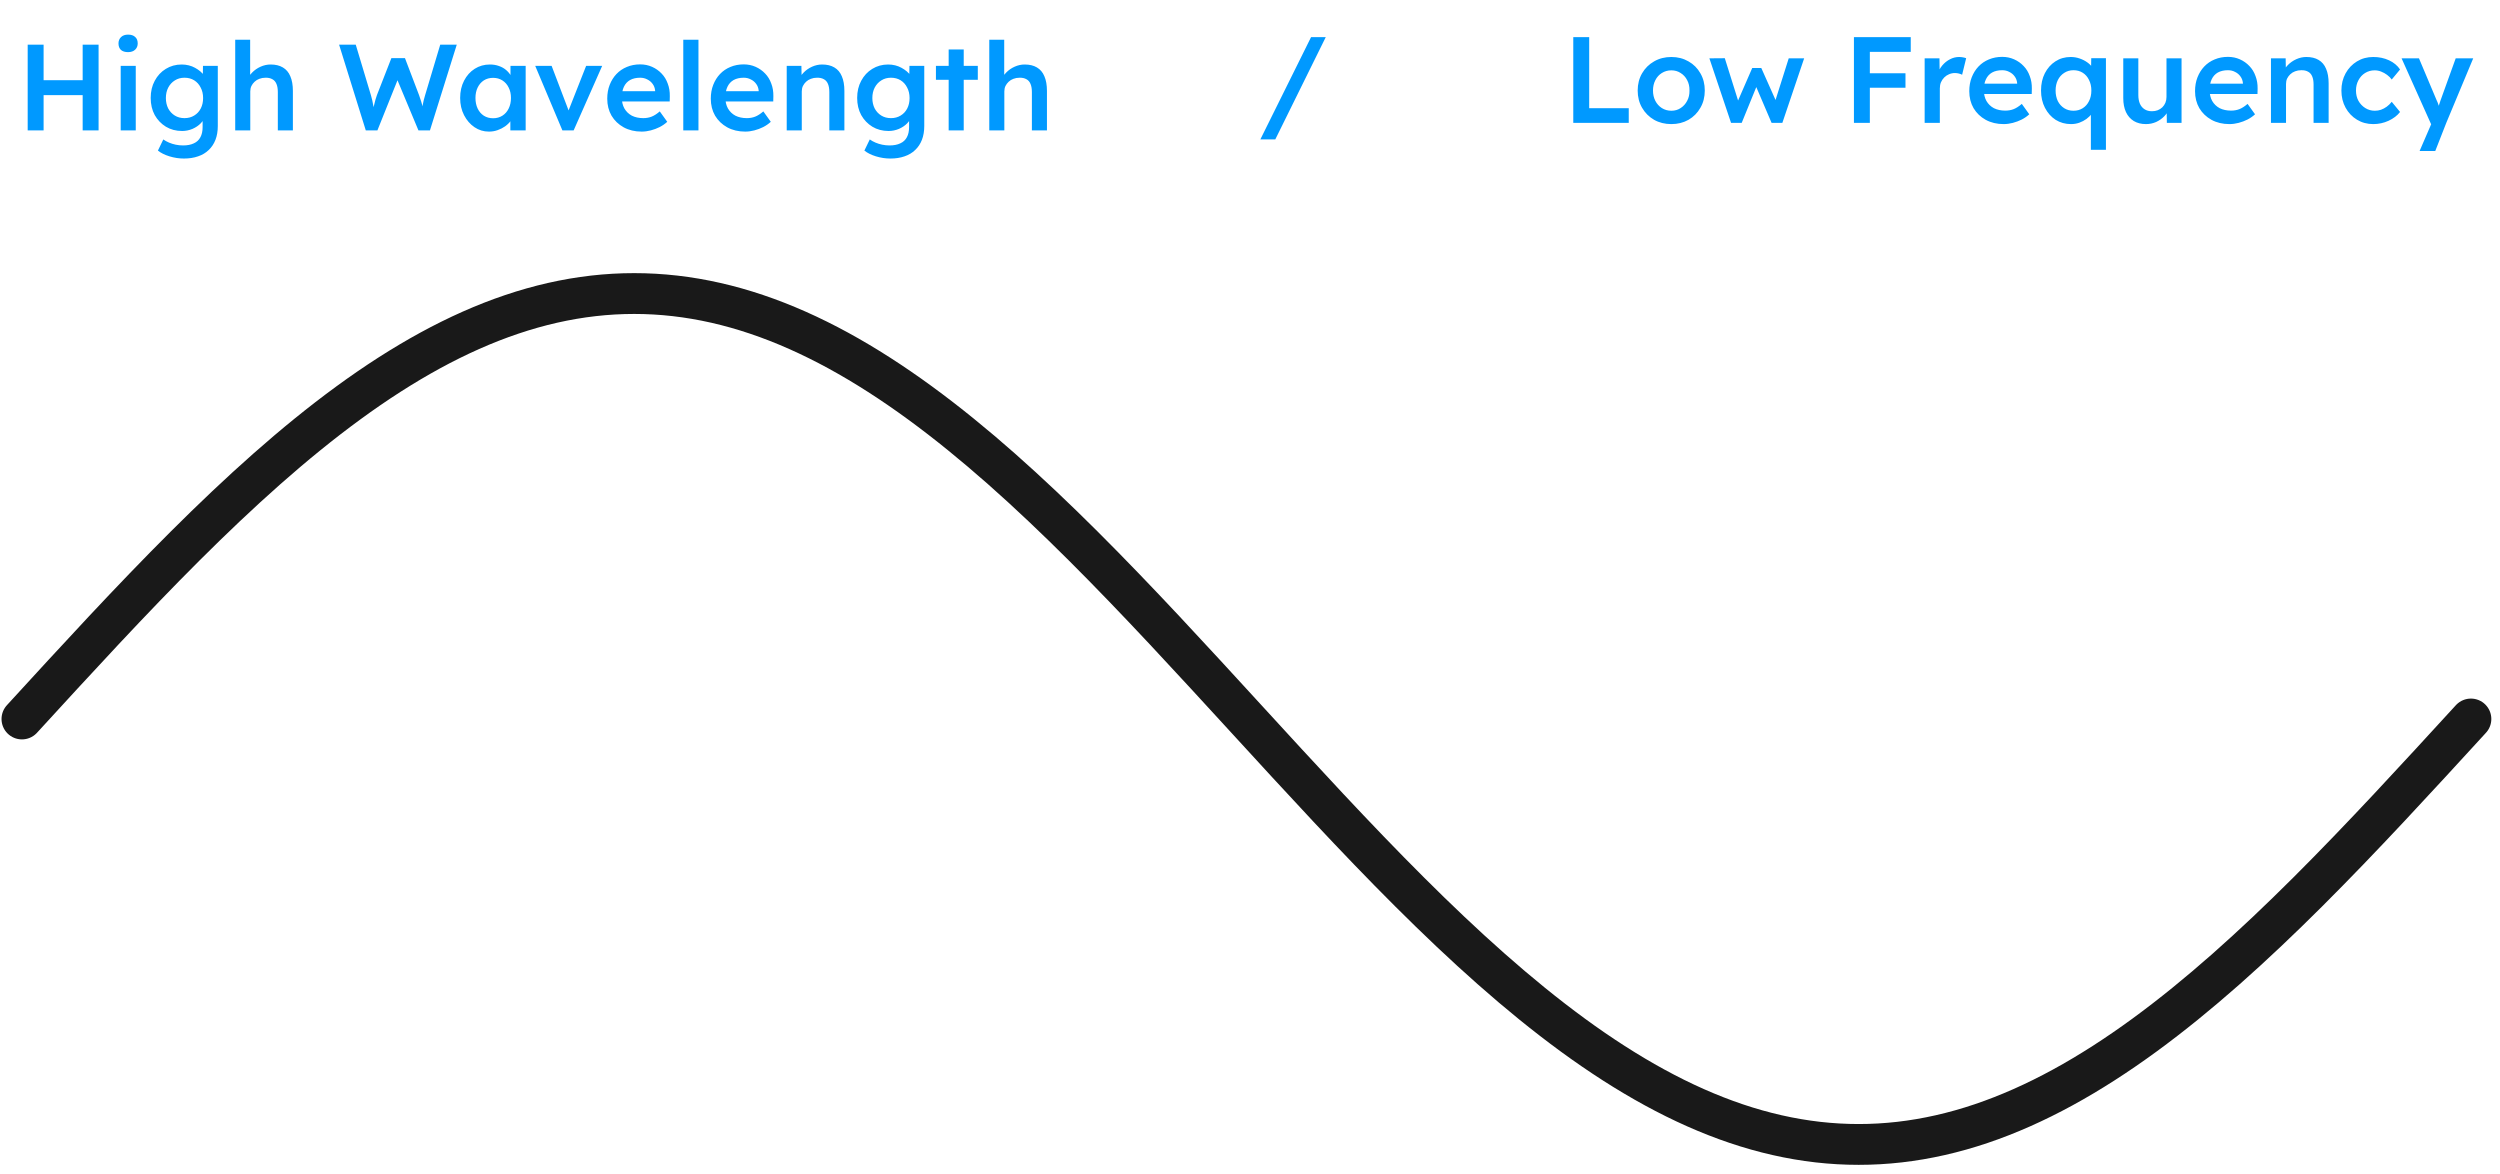
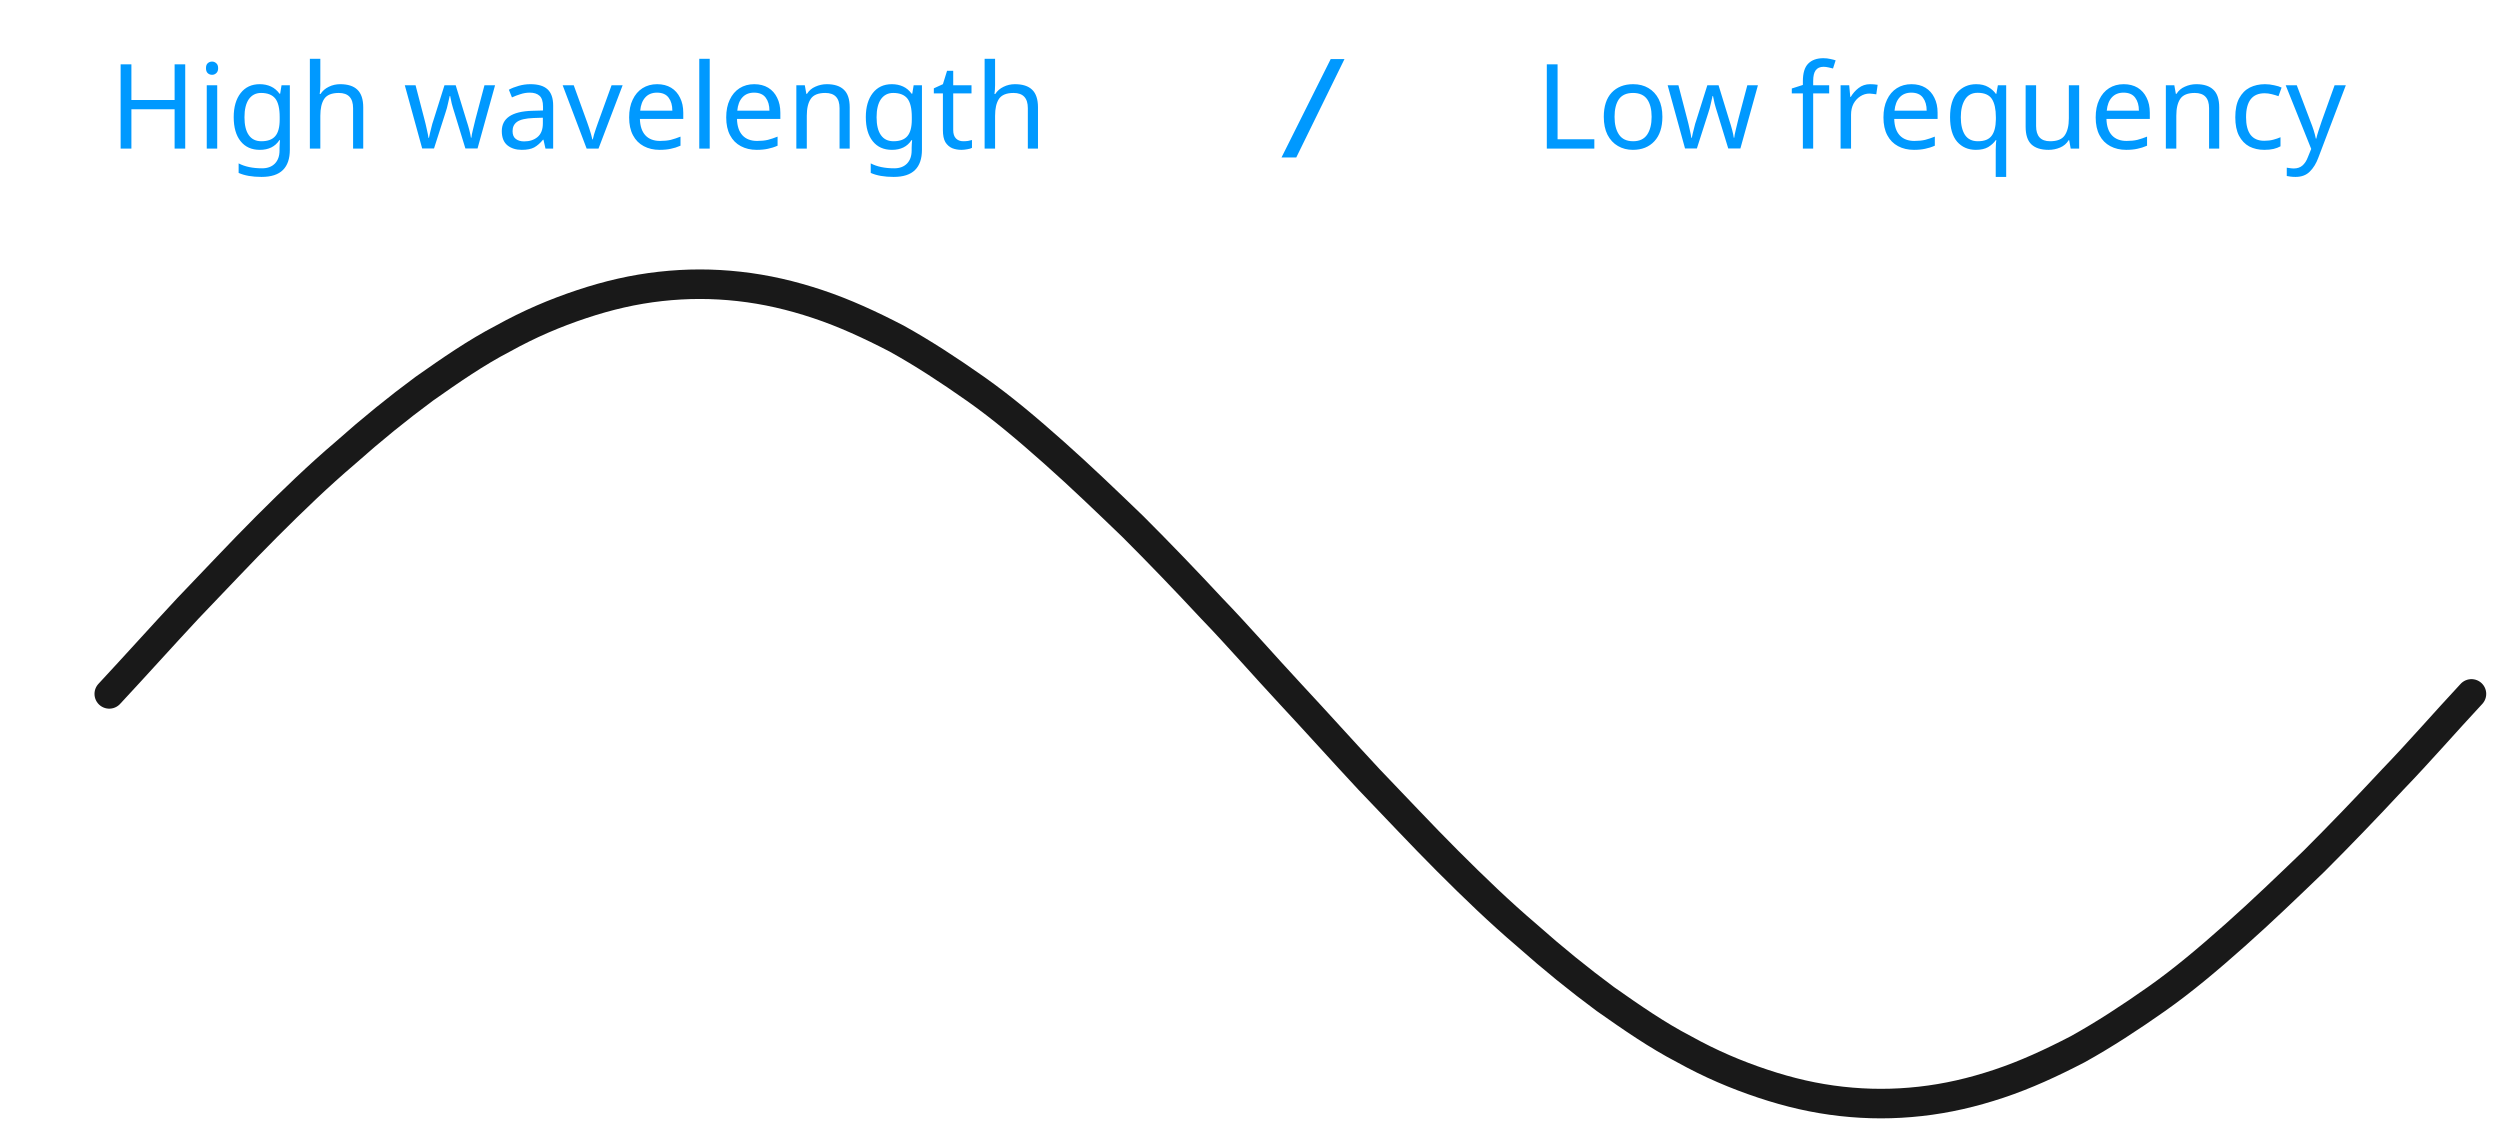
- <svg xmlns="http://www.w3.org/2000/svg" width="245" height="115" viewBox="0 0 245 115" fill="none">
-   <path d="M8.101 12.777V4.377H9.661V12.777H8.101ZM2.713 12.777V4.377H4.273V12.777H2.713ZM3.361 9.321V7.857H8.857V9.321H3.361ZM11.828 12.777V6.453H13.304V12.777H11.828ZM12.548 5.109C12.252 5.109 12.02 5.037 11.852 4.893C11.692 4.741 11.612 4.529 11.612 4.257C11.612 4.001 11.696 3.793 11.864 3.633C12.032 3.473 12.26 3.393 12.548 3.393C12.852 3.393 13.084 3.469 13.244 3.621C13.412 3.765 13.496 3.977 13.496 4.257C13.496 4.505 13.412 4.709 13.244 4.869C13.076 5.029 12.844 5.109 12.548 5.109ZM18.02 15.537C17.548 15.537 17.076 15.465 16.604 15.321C16.14 15.177 15.764 14.989 15.476 14.757L16.004 13.665C16.172 13.785 16.36 13.889 16.568 13.977C16.776 14.065 16.996 14.133 17.228 14.181C17.468 14.229 17.704 14.253 17.936 14.253C18.36 14.253 18.712 14.185 18.992 14.049C19.28 13.921 19.496 13.721 19.64 13.449C19.784 13.185 19.856 12.853 19.856 12.453V11.289L20.072 11.373C20.024 11.621 19.892 11.857 19.676 12.081C19.46 12.305 19.188 12.489 18.86 12.633C18.532 12.769 18.196 12.837 17.852 12.837C17.252 12.837 16.72 12.697 16.256 12.417C15.8 12.137 15.436 11.757 15.164 11.277C14.9 10.789 14.768 10.229 14.768 9.597C14.768 8.965 14.9 8.405 15.164 7.917C15.428 7.421 15.788 7.033 16.244 6.753C16.708 6.465 17.228 6.321 17.804 6.321C18.044 6.321 18.276 6.349 18.5 6.405C18.724 6.461 18.928 6.541 19.112 6.645C19.304 6.749 19.476 6.865 19.628 6.993C19.78 7.121 19.904 7.257 20 7.401C20.096 7.545 20.156 7.685 20.18 7.821L19.868 7.917L19.892 6.453H21.344V12.345C21.344 12.857 21.268 13.309 21.116 13.701C20.964 14.093 20.744 14.425 20.456 14.697C20.168 14.977 19.82 15.185 19.412 15.321C19.004 15.465 18.54 15.537 18.02 15.537ZM18.08 11.577C18.44 11.577 18.756 11.493 19.028 11.325C19.308 11.157 19.524 10.925 19.676 10.629C19.828 10.333 19.904 9.993 19.904 9.609C19.904 9.217 19.824 8.873 19.664 8.577C19.512 8.273 19.3 8.037 19.028 7.869C18.756 7.701 18.44 7.617 18.08 7.617C17.72 7.617 17.404 7.705 17.132 7.881C16.86 8.049 16.644 8.285 16.484 8.589C16.332 8.885 16.256 9.225 16.256 9.609C16.256 9.985 16.332 10.325 16.484 10.629C16.644 10.925 16.86 11.157 17.132 11.325C17.404 11.493 17.72 11.577 18.08 11.577ZM23.051 12.777V3.897H24.515V7.749L24.239 7.893C24.319 7.605 24.475 7.345 24.707 7.113C24.939 6.873 25.215 6.681 25.535 6.537C25.855 6.393 26.183 6.321 26.519 6.321C26.999 6.321 27.399 6.417 27.719 6.609C28.047 6.801 28.291 7.089 28.451 7.473C28.619 7.857 28.703 8.337 28.703 8.913V12.777H27.227V9.021C27.227 8.701 27.183 8.437 27.095 8.229C27.007 8.013 26.871 7.857 26.687 7.761C26.503 7.657 26.279 7.609 26.015 7.617C25.799 7.617 25.599 7.653 25.415 7.725C25.239 7.789 25.083 7.885 24.947 8.013C24.819 8.133 24.715 8.273 24.635 8.433C24.563 8.593 24.527 8.769 24.527 8.961V12.777H23.795C23.651 12.777 23.515 12.777 23.387 12.777C23.267 12.777 23.155 12.777 23.051 12.777ZM35.847 12.777L33.231 4.377H34.863L36.351 9.333C36.399 9.485 36.443 9.653 36.483 9.837C36.523 10.021 36.559 10.205 36.591 10.389C36.623 10.565 36.651 10.729 36.675 10.881C36.699 11.033 36.723 11.161 36.747 11.265L36.423 11.253C36.519 10.877 36.595 10.573 36.651 10.341C36.707 10.109 36.755 9.917 36.795 9.765C36.843 9.605 36.891 9.457 36.939 9.321L38.355 5.697H39.687L41.067 9.321C41.147 9.545 41.219 9.761 41.283 9.969C41.347 10.169 41.399 10.369 41.439 10.569C41.487 10.761 41.531 10.961 41.571 11.169L41.283 11.229C41.315 11.037 41.339 10.881 41.355 10.761C41.371 10.641 41.387 10.533 41.403 10.437C41.419 10.341 41.435 10.249 41.451 10.161C41.467 10.065 41.491 9.953 41.523 9.825C41.563 9.689 41.611 9.517 41.667 9.309L43.143 4.377H44.763L42.135 12.777H41.007L38.871 7.665L39.015 7.713L36.987 12.777H35.847ZM47.915 12.897C47.395 12.897 46.923 12.753 46.499 12.465C46.075 12.177 45.735 11.785 45.479 11.289C45.223 10.793 45.095 10.229 45.095 9.597C45.095 8.965 45.223 8.401 45.479 7.905C45.735 7.409 46.083 7.021 46.523 6.741C46.963 6.461 47.459 6.321 48.011 6.321C48.331 6.321 48.623 6.369 48.887 6.465C49.151 6.553 49.383 6.681 49.583 6.849C49.783 7.017 49.947 7.209 50.075 7.425C50.211 7.641 50.303 7.873 50.351 8.121L50.027 8.037V6.453H51.515V12.777H50.015V11.265L50.363 11.205C50.307 11.421 50.203 11.633 50.051 11.841C49.907 12.041 49.723 12.221 49.499 12.381C49.283 12.533 49.039 12.657 48.767 12.753C48.503 12.849 48.219 12.897 47.915 12.897ZM48.323 11.589C48.667 11.589 48.971 11.505 49.235 11.337C49.499 11.169 49.703 10.937 49.847 10.641C49.999 10.337 50.075 9.989 50.075 9.597C50.075 9.213 49.999 8.873 49.847 8.577C49.703 8.281 49.499 8.049 49.235 7.881C48.971 7.713 48.667 7.629 48.323 7.629C47.979 7.629 47.675 7.713 47.411 7.881C47.155 8.049 46.955 8.281 46.811 8.577C46.667 8.873 46.595 9.213 46.595 9.597C46.595 9.989 46.667 10.337 46.811 10.641C46.955 10.937 47.155 11.169 47.411 11.337C47.675 11.505 47.979 11.589 48.323 11.589ZM55.114 12.777L52.45 6.453H54.058L55.858 11.181L55.546 11.265L57.442 6.453H59.014L56.218 12.777H55.114ZM62.882 12.897C62.218 12.897 61.63 12.757 61.118 12.477C60.614 12.197 60.218 11.817 59.93 11.337C59.65 10.849 59.51 10.293 59.51 9.669C59.51 9.173 59.59 8.721 59.75 8.313C59.91 7.905 60.13 7.553 60.41 7.257C60.698 6.953 61.038 6.721 61.43 6.561C61.83 6.393 62.266 6.309 62.738 6.309C63.154 6.309 63.542 6.389 63.902 6.549C64.262 6.709 64.574 6.929 64.838 7.209C65.102 7.481 65.302 7.809 65.438 8.193C65.582 8.569 65.65 8.981 65.642 9.429L65.63 9.945H60.506L60.23 8.937H64.394L64.202 9.141V8.877C64.178 8.629 64.098 8.413 63.962 8.229C63.826 8.037 63.65 7.889 63.434 7.785C63.226 7.673 62.994 7.617 62.738 7.617C62.346 7.617 62.014 7.693 61.742 7.845C61.478 7.997 61.278 8.217 61.142 8.505C61.006 8.785 60.938 9.137 60.938 9.561C60.938 9.969 61.022 10.325 61.19 10.629C61.366 10.933 61.61 11.169 61.922 11.337C62.242 11.497 62.614 11.577 63.038 11.577C63.334 11.577 63.606 11.529 63.854 11.433C64.102 11.337 64.37 11.165 64.658 10.917L65.39 11.937C65.174 12.137 64.926 12.309 64.646 12.453C64.374 12.589 64.086 12.697 63.782 12.777C63.478 12.857 63.178 12.897 62.882 12.897ZM66.961 12.777V3.897H68.449V12.777H66.961ZM73.03 12.897C72.366 12.897 71.778 12.757 71.266 12.477C70.762 12.197 70.366 11.817 70.078 11.337C69.798 10.849 69.658 10.293 69.658 9.669C69.658 9.173 69.738 8.721 69.898 8.313C70.058 7.905 70.278 7.553 70.558 7.257C70.846 6.953 71.186 6.721 71.578 6.561C71.978 6.393 72.414 6.309 72.886 6.309C73.302 6.309 73.69 6.389 74.05 6.549C74.41 6.709 74.722 6.929 74.986 7.209C75.25 7.481 75.45 7.809 75.586 8.193C75.73 8.569 75.798 8.981 75.79 9.429L75.778 9.945H70.654L70.378 8.937H74.542L74.35 9.141V8.877C74.326 8.629 74.246 8.413 74.11 8.229C73.974 8.037 73.798 7.889 73.582 7.785C73.374 7.673 73.142 7.617 72.886 7.617C72.494 7.617 72.162 7.693 71.89 7.845C71.626 7.997 71.426 8.217 71.29 8.505C71.154 8.785 71.086 9.137 71.086 9.561C71.086 9.969 71.17 10.325 71.338 10.629C71.514 10.933 71.758 11.169 72.07 11.337C72.39 11.497 72.762 11.577 73.186 11.577C73.482 11.577 73.754 11.529 74.002 11.433C74.25 11.337 74.518 11.165 74.806 10.917L75.538 11.937C75.322 12.137 75.074 12.309 74.794 12.453C74.522 12.589 74.234 12.697 73.93 12.777C73.626 12.857 73.326 12.897 73.03 12.897ZM77.098 12.777V6.453H78.538L78.562 7.749L78.286 7.893C78.366 7.605 78.522 7.345 78.754 7.113C78.986 6.873 79.262 6.681 79.582 6.537C79.902 6.393 80.23 6.321 80.566 6.321C81.046 6.321 81.446 6.417 81.766 6.609C82.094 6.801 82.338 7.089 82.498 7.473C82.666 7.857 82.75 8.337 82.75 8.913V12.777H81.274V9.021C81.274 8.701 81.23 8.437 81.142 8.229C81.054 8.013 80.918 7.857 80.734 7.761C80.55 7.657 80.326 7.609 80.062 7.617C79.846 7.617 79.646 7.653 79.462 7.725C79.286 7.789 79.13 7.885 78.994 8.013C78.866 8.133 78.762 8.273 78.682 8.433C78.61 8.593 78.574 8.769 78.574 8.961V12.777H77.842C77.698 12.777 77.562 12.777 77.434 12.777C77.314 12.777 77.202 12.777 77.098 12.777ZM87.254 15.537C86.782 15.537 86.31 15.465 85.838 15.321C85.374 15.177 84.998 14.989 84.71 14.757L85.238 13.665C85.406 13.785 85.594 13.889 85.802 13.977C86.01 14.065 86.23 14.133 86.462 14.181C86.702 14.229 86.938 14.253 87.17 14.253C87.594 14.253 87.946 14.185 88.226 14.049C88.514 13.921 88.73 13.721 88.874 13.449C89.018 13.185 89.09 12.853 89.09 12.453V11.289L89.306 11.373C89.258 11.621 89.126 11.857 88.91 12.081C88.694 12.305 88.422 12.489 88.094 12.633C87.766 12.769 87.43 12.837 87.086 12.837C86.486 12.837 85.954 12.697 85.49 12.417C85.034 12.137 84.67 11.757 84.398 11.277C84.134 10.789 84.002 10.229 84.002 9.597C84.002 8.965 84.134 8.405 84.398 7.917C84.662 7.421 85.022 7.033 85.478 6.753C85.942 6.465 86.462 6.321 87.038 6.321C87.278 6.321 87.51 6.349 87.734 6.405C87.958 6.461 88.162 6.541 88.346 6.645C88.538 6.749 88.71 6.865 88.862 6.993C89.014 7.121 89.138 7.257 89.234 7.401C89.33 7.545 89.39 7.685 89.414 7.821L89.102 7.917L89.126 6.453H90.578V12.345C90.578 12.857 90.502 13.309 90.35 13.701C90.198 14.093 89.978 14.425 89.69 14.697C89.402 14.977 89.054 15.185 88.646 15.321C88.238 15.465 87.774 15.537 87.254 15.537ZM87.314 11.577C87.674 11.577 87.99 11.493 88.262 11.325C88.542 11.157 88.758 10.925 88.91 10.629C89.062 10.333 89.138 9.993 89.138 9.609C89.138 9.217 89.058 8.873 88.898 8.577C88.746 8.273 88.534 8.037 88.262 7.869C87.99 7.701 87.674 7.617 87.314 7.617C86.954 7.617 86.638 7.705 86.366 7.881C86.094 8.049 85.878 8.285 85.718 8.589C85.566 8.885 85.49 9.225 85.49 9.609C85.49 9.985 85.566 10.325 85.718 10.629C85.878 10.925 86.094 11.157 86.366 11.325C86.638 11.493 86.954 11.577 87.314 11.577ZM92.969 12.777V4.845H94.445V12.777H92.969ZM91.721 7.821V6.453H95.825V7.821H91.721ZM96.949 12.777V3.897H98.413V7.749L98.137 7.893C98.217 7.605 98.373 7.345 98.605 7.113C98.837 6.873 99.113 6.681 99.433 6.537C99.753 6.393 100.081 6.321 100.417 6.321C100.897 6.321 101.297 6.417 101.617 6.609C101.945 6.801 102.189 7.089 102.349 7.473C102.517 7.857 102.601 8.337 102.601 8.913V12.777H101.125V9.021C101.125 8.701 101.081 8.437 100.993 8.229C100.905 8.013 100.769 7.857 100.585 7.761C100.401 7.657 100.177 7.609 99.913 7.617C99.697 7.617 99.497 7.653 99.313 7.725C99.137 7.789 98.981 7.885 98.845 8.013C98.717 8.133 98.613 8.273 98.533 8.433C98.461 8.593 98.425 8.769 98.425 8.961V12.777H97.693C97.549 12.777 97.413 12.777 97.285 12.777C97.165 12.777 97.053 12.777 96.949 12.777Z" fill="#0099FF" />
-   <path d="M154.181 12.041V3.641H155.741V10.601H159.617V12.041H154.181ZM163.793 12.161C163.161 12.161 162.597 12.021 162.101 11.741C161.605 11.453 161.213 11.061 160.925 10.565C160.637 10.069 160.493 9.505 160.493 8.873C160.493 8.241 160.637 7.677 160.925 7.181C161.213 6.685 161.605 6.297 162.101 6.017C162.597 5.729 163.161 5.585 163.793 5.585C164.417 5.585 164.977 5.729 165.473 6.017C165.969 6.297 166.357 6.685 166.637 7.181C166.925 7.677 167.069 8.241 167.069 8.873C167.069 9.505 166.925 10.069 166.637 10.565C166.357 11.061 165.969 11.453 165.473 11.741C164.977 12.021 164.417 12.161 163.793 12.161ZM163.793 10.853C164.137 10.853 164.441 10.765 164.705 10.589C164.977 10.413 165.189 10.177 165.341 9.881C165.501 9.585 165.577 9.249 165.569 8.873C165.577 8.489 165.501 8.149 165.341 7.853C165.189 7.557 164.977 7.325 164.705 7.157C164.441 6.981 164.137 6.893 163.793 6.893C163.449 6.893 163.137 6.981 162.857 7.157C162.585 7.325 162.373 7.561 162.221 7.865C162.069 8.161 161.993 8.497 161.993 8.873C161.993 9.249 162.069 9.585 162.221 9.881C162.373 10.177 162.585 10.413 162.857 10.589C163.137 10.765 163.449 10.853 163.793 10.853ZM169.643 12.041L167.519 5.717L169.031 5.705L170.447 10.217L170.183 10.193L171.719 6.665H172.607L174.179 10.193L173.867 10.229L175.295 5.717H176.807L174.671 12.041H173.615L171.995 8.249L172.223 8.273L170.687 12.041H169.643ZM181.685 12.041V3.641H183.245V12.041H181.685ZM182.405 8.597V7.181H186.737V8.597H182.405ZM182.405 5.081V3.641H187.253V5.081H182.405ZM188.616 12.041V5.717H190.068L190.092 7.733L189.888 7.277C189.976 6.957 190.128 6.669 190.344 6.413C190.56 6.157 190.808 5.957 191.088 5.813C191.376 5.661 191.676 5.585 191.988 5.585C192.124 5.585 192.252 5.597 192.372 5.621C192.5 5.645 192.604 5.673 192.684 5.705L192.288 7.325C192.2 7.277 192.092 7.237 191.964 7.205C191.836 7.173 191.708 7.157 191.58 7.157C191.38 7.157 191.188 7.197 191.004 7.277C190.828 7.349 190.672 7.453 190.536 7.589C190.4 7.725 190.292 7.885 190.212 8.069C190.14 8.245 190.104 8.445 190.104 8.669V12.041H188.616ZM196.361 12.161C195.697 12.161 195.109 12.021 194.597 11.741C194.093 11.461 193.697 11.081 193.409 10.601C193.129 10.113 192.989 9.557 192.989 8.933C192.989 8.437 193.069 7.985 193.229 7.577C193.389 7.169 193.609 6.817 193.889 6.521C194.177 6.217 194.517 5.985 194.909 5.825C195.309 5.657 195.745 5.573 196.217 5.573C196.633 5.573 197.021 5.653 197.381 5.813C197.741 5.973 198.053 6.193 198.317 6.473C198.581 6.745 198.781 7.073 198.917 7.457C199.061 7.833 199.129 8.245 199.121 8.693L199.109 9.209H193.985L193.709 8.201H197.873L197.681 8.405V8.141C197.657 7.893 197.577 7.677 197.441 7.493C197.305 7.301 197.129 7.153 196.913 7.049C196.705 6.937 196.473 6.881 196.217 6.881C195.825 6.881 195.493 6.957 195.221 7.109C194.957 7.261 194.757 7.481 194.621 7.769C194.485 8.049 194.417 8.401 194.417 8.825C194.417 9.233 194.501 9.589 194.669 9.893C194.845 10.197 195.089 10.433 195.401 10.601C195.721 10.761 196.093 10.841 196.517 10.841C196.813 10.841 197.085 10.793 197.333 10.697C197.581 10.601 197.849 10.429 198.137 10.181L198.869 11.201C198.653 11.401 198.405 11.573 198.125 11.717C197.853 11.853 197.565 11.961 197.261 12.041C196.957 12.121 196.657 12.161 196.361 12.161ZM204.905 14.681V10.529L205.205 10.565C205.197 10.757 205.125 10.949 204.989 11.141C204.861 11.325 204.689 11.497 204.473 11.657C204.265 11.809 204.029 11.933 203.765 12.029C203.509 12.117 203.241 12.161 202.961 12.161C202.401 12.161 201.897 12.021 201.449 11.741C201.009 11.453 200.661 11.061 200.405 10.565C200.149 10.069 200.021 9.505 200.021 8.873C200.021 8.233 200.145 7.669 200.393 7.181C200.649 6.685 200.993 6.297 201.425 6.017C201.865 5.729 202.365 5.585 202.925 5.585C203.229 5.585 203.521 5.633 203.801 5.729C204.081 5.825 204.333 5.953 204.557 6.113C204.781 6.273 204.957 6.453 205.085 6.653C205.221 6.853 205.293 7.057 205.301 7.265L204.917 7.301L204.941 5.705H206.381V14.681H204.905ZM203.201 10.853C203.545 10.853 203.849 10.769 204.113 10.601C204.377 10.433 204.581 10.201 204.725 9.905C204.877 9.609 204.953 9.265 204.953 8.873C204.953 8.481 204.877 8.137 204.725 7.841C204.581 7.537 204.377 7.301 204.113 7.133C203.849 6.965 203.545 6.881 203.201 6.881C202.857 6.881 202.553 6.969 202.289 7.145C202.025 7.313 201.817 7.549 201.665 7.853C201.521 8.149 201.449 8.489 201.449 8.873C201.449 9.257 201.521 9.601 201.665 9.905C201.817 10.201 202.025 10.433 202.289 10.601C202.553 10.769 202.857 10.853 203.201 10.853ZM210.3 12.161C209.844 12.161 209.448 12.061 209.112 11.861C208.776 11.653 208.52 11.361 208.344 10.985C208.168 10.601 208.08 10.145 208.08 9.617V5.717H209.556V9.305C209.556 9.641 209.608 9.929 209.712 10.169C209.816 10.401 209.968 10.581 210.168 10.709C210.368 10.837 210.608 10.901 210.888 10.901C211.096 10.901 211.284 10.869 211.452 10.805C211.628 10.733 211.78 10.637 211.908 10.517C212.036 10.389 212.136 10.241 212.208 10.073C212.28 9.897 212.316 9.709 212.316 9.509V5.717H213.792V12.041H212.352L212.328 10.721L212.592 10.577C212.496 10.881 212.332 11.153 212.1 11.393C211.876 11.625 211.608 11.813 211.296 11.957C210.984 12.093 210.652 12.161 210.3 12.161ZM218.486 12.161C217.822 12.161 217.234 12.021 216.722 11.741C216.218 11.461 215.822 11.081 215.534 10.601C215.254 10.113 215.114 9.557 215.114 8.933C215.114 8.437 215.194 7.985 215.354 7.577C215.514 7.169 215.734 6.817 216.014 6.521C216.302 6.217 216.642 5.985 217.034 5.825C217.434 5.657 217.87 5.573 218.342 5.573C218.758 5.573 219.146 5.653 219.506 5.813C219.866 5.973 220.178 6.193 220.442 6.473C220.706 6.745 220.906 7.073 221.042 7.457C221.186 7.833 221.254 8.245 221.246 8.693L221.234 9.209H216.11L215.834 8.201H219.998L219.806 8.405V8.141C219.782 7.893 219.702 7.677 219.566 7.493C219.43 7.301 219.254 7.153 219.038 7.049C218.83 6.937 218.598 6.881 218.342 6.881C217.95 6.881 217.618 6.957 217.346 7.109C217.082 7.261 216.882 7.481 216.746 7.769C216.61 8.049 216.542 8.401 216.542 8.825C216.542 9.233 216.626 9.589 216.794 9.893C216.97 10.197 217.214 10.433 217.526 10.601C217.846 10.761 218.218 10.841 218.642 10.841C218.938 10.841 219.21 10.793 219.458 10.697C219.706 10.601 219.974 10.429 220.262 10.181L220.994 11.201C220.778 11.401 220.53 11.573 220.25 11.717C219.978 11.853 219.69 11.961 219.386 12.041C219.082 12.121 218.782 12.161 218.486 12.161ZM222.554 12.041V5.717H223.994L224.018 7.013L223.742 7.157C223.822 6.869 223.978 6.609 224.21 6.377C224.442 6.137 224.718 5.945 225.038 5.801C225.358 5.657 225.686 5.585 226.022 5.585C226.502 5.585 226.902 5.681 227.222 5.873C227.55 6.065 227.794 6.353 227.954 6.737C228.122 7.121 228.206 7.601 228.206 8.177V12.041H226.73V8.285C226.73 7.965 226.686 7.701 226.598 7.493C226.51 7.277 226.374 7.121 226.19 7.025C226.006 6.921 225.782 6.873 225.518 6.881C225.302 6.881 225.102 6.917 224.918 6.989C224.742 7.053 224.586 7.149 224.45 7.277C224.322 7.397 224.218 7.537 224.138 7.697C224.066 7.857 224.03 8.033 224.03 8.225V12.041H223.298C223.154 12.041 223.018 12.041 222.89 12.041C222.77 12.041 222.658 12.041 222.554 12.041ZM232.578 12.161C231.986 12.161 231.454 12.017 230.982 11.729C230.51 11.441 230.138 11.049 229.866 10.553C229.594 10.057 229.458 9.497 229.458 8.873C229.458 8.249 229.594 7.689 229.866 7.193C230.138 6.697 230.51 6.305 230.982 6.017C231.454 5.729 231.986 5.585 232.578 5.585C233.146 5.585 233.662 5.693 234.126 5.909C234.59 6.125 234.95 6.425 235.206 6.809L234.39 7.793C234.27 7.625 234.118 7.473 233.934 7.337C233.75 7.201 233.554 7.093 233.346 7.013C233.138 6.933 232.93 6.893 232.722 6.893C232.37 6.893 232.054 6.981 231.774 7.157C231.502 7.325 231.286 7.561 231.126 7.865C230.966 8.161 230.886 8.497 230.886 8.873C230.886 9.249 230.966 9.585 231.126 9.881C231.294 10.177 231.518 10.413 231.798 10.589C232.078 10.765 232.39 10.853 232.734 10.853C232.942 10.853 233.142 10.821 233.334 10.757C233.534 10.685 233.722 10.585 233.898 10.457C234.074 10.329 234.238 10.169 234.39 9.977L235.206 10.973C234.934 11.325 234.558 11.613 234.078 11.837C233.606 12.053 233.106 12.161 232.578 12.161ZM237.119 14.801L238.463 11.693L238.475 12.677L235.355 5.717H237.059L238.799 9.845C238.855 9.949 238.911 10.089 238.967 10.265C239.023 10.433 239.071 10.601 239.111 10.769L238.811 10.865C238.867 10.713 238.927 10.553 238.991 10.385C239.055 10.209 239.115 10.029 239.171 9.845L240.659 5.717H242.375L239.735 12.041L238.655 14.801H237.119Z" fill="#0099FF" />
-   <path d="M123.515 13.661L128.483 3.641H129.923L124.979 13.661H123.515Z" fill="#0099FF" />
-   <path d="M2.15 70.461C4.817 67.55 7.483 64.64 10.15 61.792C12.817 58.945 15.483 56.162 18.15 53.503C20.817 50.844 23.483 48.309 26.15 45.954C28.816 43.599 31.483 41.424 34.15 39.477C36.816 37.529 39.483 35.809 42.15 34.353C44.816 32.898 47.483 31.707 50.15 30.808C52.816 29.908 55.483 29.3 58.15 28.995C60.816 28.691 63.483 28.691 66.15 28.995C68.816 29.3 71.483 29.908 74.15 30.808C76.816 31.707 79.483 32.898 82.15 34.353C84.816 35.809 87.483 37.529 90.15 39.477C92.816 41.424 95.483 43.599 98.15 45.954C100.816 48.309 103.483 50.844 106.15 53.503C108.816 56.162 111.483 58.945 114.15 61.792C116.816 64.64 119.483 67.55 122.15 70.461C124.816 73.372 127.483 76.283 130.15 79.13C132.816 81.977 135.483 84.761 138.15 87.42C140.816 90.079 143.483 92.614 146.15 94.968C148.816 97.323 151.483 99.498 154.15 101.446C156.816 103.394 159.483 105.114 162.15 106.569C164.816 108.025 167.483 109.215 170.15 110.115C172.816 111.014 175.483 111.623 178.15 111.927C180.816 112.231 183.483 112.231 186.15 111.927C188.816 111.623 191.483 111.014 194.15 110.115C196.816 109.215 199.483 108.025 202.15 106.569C204.816 105.114 207.483 103.394 210.15 101.446C212.816 99.498 215.483 97.323 218.15 94.968C220.816 92.614 223.483 90.079 226.15 87.42C228.817 84.761 231.483 81.977 234.15 79.13C236.817 76.283 239.483 73.372 242.15 70.461" stroke="#191919" stroke-width="4" stroke-miterlimit="10" stroke-linecap="round" />
+ <svg xmlns="http://www.w3.org/2000/svg" id="Layer_1" version="1.1" viewBox="0 0 254 115">
+   <defs>
+     <style>
+       .st0, .st1 {
+         fill: #09f;
+       }
+ 
+       .st1 {
+         font-family: Lexend-Medium, Lexend;
+         font-size: 12px;
+         font-weight: 500;
+       }
+ 
+       .st2 {
+         fill: none;
+         stroke: #191919;
+         stroke-linecap: round;
+         stroke-miterlimit: 10;
+         stroke-width: 3px;
+       }
+     </style>
+   </defs>
+   <path class="st2" d="M11.1,70.5c2.7-2.9,5.3-5.8,8-8.7,2.7-2.8,5.3-5.6,8-8.3,2.7-2.7,5.3-5.2,8-7.5,2.7-2.4,5.3-4.5,8-6.5,2.7-1.9,5.3-3.7,8-5.1,2.7-1.5,5.3-2.6,8-3.5s5.3-1.5,8-1.8,5.3-.3,8,0,5.3.9,8,1.8,5.3,2.1,8,3.5c2.7,1.5,5.3,3.2,8,5.1,2.7,1.9,5.3,4.1,8,6.5s5.3,4.9,8,7.5c2.7,2.7,5.3,5.4,8,8.3,2.7,2.8,5.3,5.8,8,8.7s5.3,5.8,8,8.7c2.7,2.8,5.3,5.6,8,8.3,2.7,2.7,5.3,5.2,8,7.5,2.7,2.4,5.3,4.5,8,6.5,2.7,1.9,5.3,3.7,8,5.1,2.7,1.5,5.3,2.6,8,3.5s5.3,1.5,8,1.8,5.3.3,8,0,5.3-.9,8-1.8,5.3-2.1,8-3.5c2.7-1.5,5.3-3.2,8-5.1s5.3-4.1,8-6.5,5.3-4.9,8-7.5c2.7-2.7,5.3-5.4,8-8.3,2.7-2.8,5.3-5.8,8-8.7" />
+   <path class="st0" d="M130.2,16l5-10h1.4l-4.9,10h-1.5,0Z" />
+   <text class="st1" transform="translate(11.1 15.1)">
+     <tspan x="0" y="0">High wavelength</tspan>
+   </text>
+   <text class="st1" transform="translate(156 15.1)">
+     <tspan x="0" y="0">Low frequency</tspan>
+   </text>
</svg>
